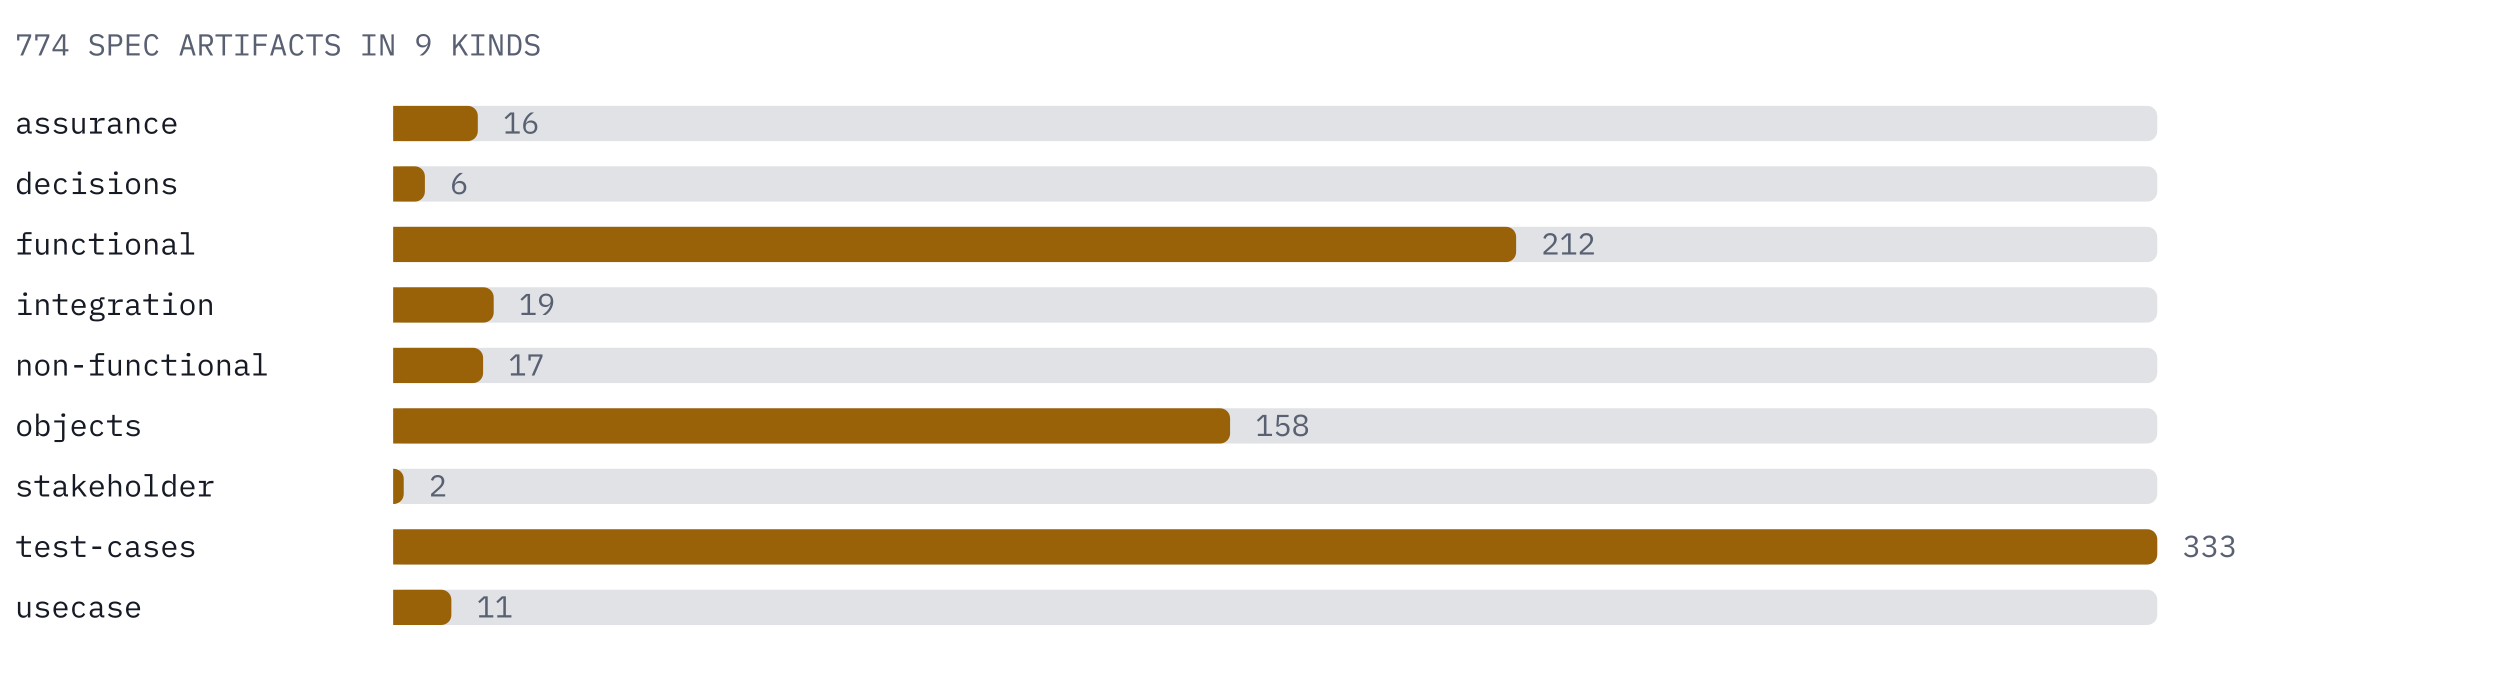
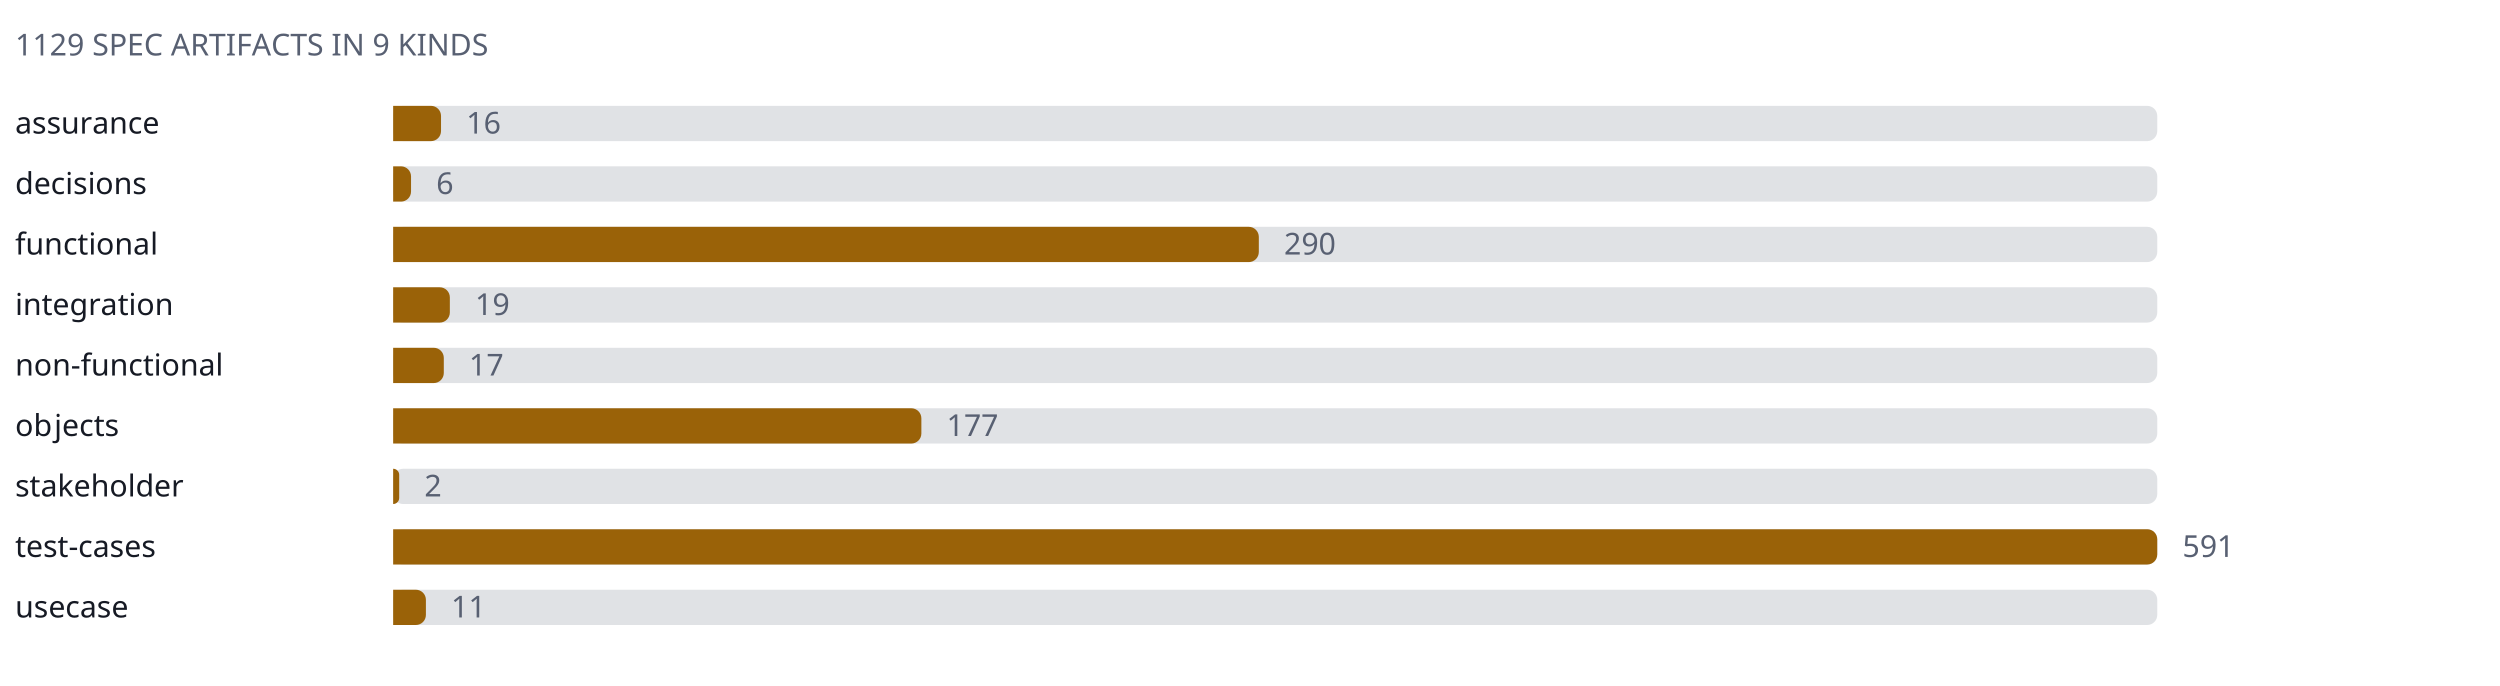
- <svg xmlns="http://www.w3.org/2000/svg" width="992" height="272" viewBox="-6 -6 992 272" role="img" aria-label="The spec/ tree holds 774 authored artifacts in 9 kinds: assurance 16, decisions 6, functional 212, integration 19, non-functional 17, objects 158, stakeholder 2, test-cases 333, usecase 11.">
+ <svg xmlns="http://www.w3.org/2000/svg" width="992" height="272" viewBox="-6 -6 992 272" role="img" aria-label="The spec/ tree holds 1129 authored artifacts in 9 kinds: assurance 16, decisions 6, functional 290, integration 19, non-functional 17, objects 177, stakeholder 2, test-cases 591, usecase 11.">
  <defs>
-     <path id="mono_A" d="M481 0 422 199H177L118 0H31L245 698H356L570 0ZM304 609H295L197 272H402Z" />
-     <path id="mono_C" d="M323 -12Q195 -12 132 81Q70 174 70 349Q70 524 132 617Q195 710 323 710Q371 710 406 697Q441 684 466 662Q491 640 508 612Q525 585 538 557L466 524Q457 547 445 568Q433 588 416 604Q400 619 378 628Q355 637 323 637Q240 637 200 574Q159 511 159 406V292Q159 187 200 124Q240 61 323 61Q355 61 378 70Q400 79 416 94Q433 110 445 130Q457 151 466 174L538 141Q525 112 508 85Q491 58 466 36Q441 14 406 1Q371 -12 323 -12Z" />
-     <path id="mono_D" d="M95 698H290Q418 698 481 610Q544 522 544 349Q544 176 481 88Q418 0 290 0H95ZM286 73Q370 73 412 131Q455 189 455 295V403Q455 509 412 567Q370 625 286 625H179V73Z" />
-     <path id="mono_E" d="M90 0V698H520V625H174V390H508V317H174V73H520V0Z" />
-     <path id="mono_F" d="M90 0V698H530V625H174V390H500V317H174V0Z" />
-     <path id="mono_I" d="M84 0V67H258V631H84V698H516V631H342V67H516V0Z" />
-     <path id="mono_K" d="M269 342 169 224V0H85V698H169V334H172L264 450L470 698H571L326 404L578 0H480Z" />
-     <path id="mono_N" d="M163 588H156V0H80V698H199L437 110H444V698H520V0H401Z" />
-     <path id="mono_P" d="M90 0V698H344Q441 698 492 645Q543 592 543 497Q543 402 492 349Q441 296 344 296H174V0ZM174 369H342Q395 369 424 396Q454 422 454 471V523Q454 572 424 598Q395 625 342 625H174Z" />
-     <path id="mono_R" d="M174 0H90V698H344Q441 698 492 645Q543 592 543 497Q543 412 499 361Q455 310 371 302L549 0H455L285 298H174ZM342 369Q395 369 424 396Q454 422 454 471V523Q454 572 424 598Q395 625 342 625H174V369Z" />
-     <path id="mono_S" d="M298 -12Q204 -12 144 22Q84 57 45 111L106 161Q147 110 192 85Q238 60 301 60Q377 60 417 95Q457 130 457 193Q457 244 428 272Q399 301 327 313L249 326Q198 335 164 353Q129 371 108 396Q87 422 78 452Q69 483 69 516Q69 612 132 661Q195 710 302 710Q386 710 444 682Q501 654 536 603L477 552Q448 590 407 614Q366 638 301 638Q230 638 192 608Q154 578 154 518Q154 471 182 442Q211 412 285 399L360 386Q411 377 446 359Q481 341 502 316Q524 291 533 260Q542 229 542 195Q542 98 478 43Q415 -12 298 -12Z" />
-     <path id="mono_T" d="M342 625V0H258V625H25V698H575V625Z" />
-     <path id="mono_a" d="M495 0Q448 0 428 24Q408 48 403 84H398Q381 39 344 14Q306 -12 243 -12Q162 -12 114 30Q66 72 66 145Q66 217 118 256Q171 295 288 295H398V346Q398 403 366 432Q334 460 275 460Q223 460 190 440Q157 419 137 384L83 424Q93 444 110 463Q127 482 152 496Q177 511 209 520Q241 528 280 528Q371 528 424 482Q478 436 478 354V70H550V0ZM257 55Q288 55 314 62Q339 70 358 82Q377 95 388 112Q398 130 398 150V235H288Q216 235 183 215Q150 195 150 157V136Q150 96 178 76Q207 55 257 55Z" />
-     <path id="mono_b" d="M95 740H175V432H179Q229 528 338 528Q433 528 486 457Q540 386 540 258Q540 130 486 59Q433 -12 338 -12Q229 -12 179 84H175V0H95ZM307 59Q377 59 416 102Q454 144 454 214V302Q454 372 416 414Q377 457 307 457Q280 457 256 450Q232 443 214 430Q196 416 186 396Q175 377 175 351V165Q175 139 186 120Q196 100 214 86Q232 73 256 66Q280 59 307 59Z" />
-     <path id="mono_c" d="M318 -12Q262 -12 218 8Q175 27 145 62Q115 97 100 147Q84 197 84 258Q84 319 100 369Q116 419 146 454Q176 490 219 509Q262 528 317 528Q392 528 439 495Q486 462 508 409L444 375Q430 415 398 437Q365 459 317 459Q282 459 254 448Q227 436 208 415Q189 394 180 365Q170 336 170 302V214Q170 180 180 151Q189 122 208 101Q227 80 255 68Q283 57 319 57Q371 57 405 81Q439 105 459 147L516 108Q493 56 444 22Q396 -12 318 -12Z" />
-     <path id="mono_d" d="M425 84H421Q371 -12 262 -12Q167 -12 114 59Q60 130 60 258Q60 386 114 457Q167 528 262 528Q371 528 421 432H425V740H505V0H425ZM293 59Q320 59 344 66Q368 73 386 86Q404 100 414 120Q425 139 425 165V351Q425 377 414 396Q404 416 386 430Q368 443 344 450Q320 457 293 457Q223 457 184 414Q146 372 146 302V214Q146 144 184 102Q223 59 293 59Z" />
-     <path id="mono_e" d="M309 -12Q253 -12 208 7Q164 26 132 62Q101 97 84 146Q67 196 67 257Q67 319 84 369Q102 419 133 454Q164 490 208 509Q251 528 304 528Q356 528 398 509Q441 490 471 456Q501 423 517 377Q533 331 533 276V238H151V214Q151 180 162 151Q173 122 194 101Q214 80 244 68Q273 57 309 57Q361 57 399 81Q437 105 457 147L516 107Q493 55 440 22Q386 -12 309 -12ZM304 462Q271 462 243 450Q215 438 194 417Q174 396 162 368Q151 339 151 305V298H447V309Q447 343 436 371Q426 399 408 420Q389 440 362 451Q336 462 304 462Z" />
-     <path id="mono_eight" d="M300 -12Q239 -12 193 4Q147 19 116 46Q86 73 70 110Q55 147 55 190Q55 262 94 304Q133 346 197 363V371Q141 390 108 432Q76 475 76 535Q76 615 135 662Q194 710 300 710Q406 710 465 662Q524 615 524 535Q524 475 492 432Q459 390 403 371V363Q467 346 506 304Q545 262 545 190Q545 147 530 110Q514 73 483 46Q452 19 406 4Q361 -12 300 -12ZM300 59Q374 59 416 92Q458 125 458 185V207Q458 267 416 300Q375 333 300 333Q225 333 184 300Q142 267 142 207V185Q142 125 184 92Q226 59 300 59ZM300 401Q368 401 404 430Q439 459 439 513V527Q439 581 402 610Q366 639 300 639Q234 639 198 610Q161 581 161 527V513Q161 459 196 430Q232 401 300 401Z" />
-     <path id="mono_f" d="M83 68H257V448H73V516H257V622Q257 674 284 707Q312 740 371 740H544V672H337V516H544V448H337V68H521V0H83Z" />
-     <path id="mono_five" d="M501 625H189L169 358H176Q202 393 234 414Q266 434 322 434Q368 434 406 420Q445 405 473 377Q501 349 517 310Q533 270 533 219Q533 168 517 126Q501 83 470 52Q439 22 395 5Q351 -12 295 -12Q251 -12 216 -2Q182 8 156 25Q129 42 109 63Q89 84 73 107L136 155Q150 134 164 117Q179 100 198 88Q217 75 241 68Q265 61 297 61Q369 61 408 100Q446 139 446 208V216Q446 285 407 324Q368 363 295 363Q245 363 218 346Q190 329 167 304L96 314L121 698H501Z" />
-     <path id="mono_four" d="M378 0V137H34V211L336 698H458V206H562V137H458V0ZM109 206H378V633H374Z" />
-     <path id="mono_g" d="M561 -59Q561 -137 496 -174Q431 -212 301 -212Q176 -212 122 -179Q67 -146 67 -84Q67 -42 89 -19Q111 4 151 15V27Q129 38 117 55Q105 72 105 98Q105 138 132 158Q158 178 198 188V192Q150 213 124 254Q97 295 97 350Q97 389 111 422Q125 455 152 478Q178 502 215 515Q252 528 297 528Q355 528 399 507V516Q399 546 413 566Q427 586 461 586H556V516H440V481Q468 457 483 424Q498 391 498 350Q498 311 484 278Q469 245 443 222Q417 198 380 185Q342 172 297 172Q284 172 272 173Q260 174 248 176Q236 174 223 170Q210 165 199 158Q188 150 181 140Q174 130 174 117Q174 94 197 86Q220 79 257 79H371Q471 79 516 42Q561 4 561 -59ZM486 -63Q486 -32 461 -14Q436 5 374 5H195Q143 -16 143 -65Q143 -99 170 -124Q197 -148 260 -148H338Q408 -148 447 -126Q486 -105 486 -63ZM297 234Q357 234 386 262Q414 290 414 336V365Q414 411 386 438Q357 466 297 466Q237 466 209 438Q181 411 181 365V336Q181 290 209 262Q237 234 297 234Z" />
-     <path id="mono_h" d="M98 740H178V432H182Q190 451 202 468Q214 486 232 499Q249 512 273 520Q297 528 329 528Q410 528 459 476Q508 425 508 331V0H428V317Q428 388 397 422Q366 457 306 457Q282 457 259 451Q236 445 218 433Q200 421 189 402Q178 383 178 358V0H98Z" />
-     <path id="mono_hyphen" d="M155 262V346H445V262Z" />
-     <path id="mono_i" d="M332 630Q297 630 283 644Q269 659 269 681V697Q269 719 283 734Q297 748 332 748Q367 748 381 734Q395 719 395 697V681Q395 659 381 644Q367 630 332 630ZM106 68H292V448H106V516H372V68H546V0H106Z" />
-     <path id="mono_j" d="M102 -132H352V448H93V516H432V-82Q432 -134 404 -167Q377 -200 318 -200H102ZM392 630Q357 630 343 644Q329 659 329 681V697Q329 719 343 734Q357 748 392 748Q427 748 441 734Q455 719 455 697V681Q455 659 441 644Q427 630 392 630Z" />
-     <path id="mono_k" d="M105 740H185V273H189L279 358L451 516H549L335 314L574 0H475L274 268L185 187V0H105Z" />
-     <path id="mono_l" d="M80 68H260V672H80V740H340V68H520V0H80Z" />
-     <path id="mono_n" d="M98 0V516H178V432H182Q190 451 202 468Q214 486 232 499Q249 512 273 520Q297 528 329 528Q410 528 459 476Q508 425 508 331V0H428V317Q428 388 397 422Q366 457 306 457Q282 457 259 451Q236 445 218 433Q200 421 189 402Q178 383 178 358V0Z" />
-     <path id="mono_nine" d="M536 442Q536 364 512 296Q489 227 452 170Q415 114 370 70Q326 27 283 0H175Q232 41 276 80Q321 119 355 162Q389 204 412 252Q435 301 450 362L445 364Q419 321 378 292Q338 264 273 264Q227 264 188 279Q150 294 122 322Q95 350 80 390Q64 429 64 479Q64 530 80 572Q97 615 128 646Q159 676 202 693Q246 710 299 710Q354 710 398 692Q442 673 472 638Q503 604 520 554Q536 504 536 442ZM300 333Q372 333 412 372Q451 411 451 482V490Q451 561 412 600Q372 639 300 639Q228 639 188 600Q149 561 149 490V482Q149 411 188 372Q228 333 300 333Z" />
-     <path id="mono_o" d="M300 -12Q246 -12 202 7Q159 26 128 62Q98 97 82 146Q66 196 66 258Q66 319 82 369Q98 419 128 454Q159 490 202 509Q246 528 300 528Q354 528 398 509Q441 490 472 454Q502 419 518 369Q534 319 534 258Q534 196 518 146Q502 97 472 62Q441 26 398 7Q354 -12 300 -12ZM300 57Q367 57 408 97Q449 137 449 221V295Q449 379 408 419Q367 459 300 459Q233 459 192 419Q151 379 151 295V221Q151 137 192 97Q233 57 300 57Z" />
-     <path id="mono_one" d="M85 0V73H285V636H278L102 472L53 525L238 698H369V73H553V0Z" />
-     <path id="mono_r" d="M77 68H228V448H77V516H308V386H313Q329 447 374 482Q418 516 487 516H559V436H462Q393 436 350 396Q308 356 308 291V68H469V0H77Z" />
-     <path id="mono_s" d="M306 -12Q225 -12 166 16Q108 43 67 89L121 136Q158 97 202 76Q246 55 308 55Q368 55 406 76Q445 98 445 144Q445 164 438 178Q430 191 417 199Q404 207 388 212Q372 216 354 219L273 231Q246 235 214 242Q183 249 157 264Q131 280 114 306Q96 332 96 374Q96 413 112 442Q127 470 155 490Q183 509 221 518Q259 528 304 528Q374 528 426 506Q477 484 514 445L462 396Q453 407 440 418Q426 430 406 440Q387 449 361 455Q335 461 301 461Q240 461 208 440Q175 419 175 379Q175 359 182 346Q190 332 203 324Q216 316 232 312Q249 307 266 304L347 292Q375 288 406 281Q437 274 463 258Q489 243 506 217Q524 191 524 149Q524 72 464 30Q405 -12 306 -12Z" />
-     <path id="mono_seven" d="M173 0 446 626H140V496H65V698H531V624L263 0Z" />
-     <path id="mono_six" d="M301 -12Q246 -12 202 6Q158 25 128 60Q97 94 80 144Q64 194 64 256Q64 334 88 402Q111 471 148 528Q184 584 229 628Q274 671 317 698H425Q368 657 324 618Q279 579 245 536Q211 494 188 446Q165 397 150 336L155 334Q180 377 221 406Q262 434 327 434Q373 434 411 419Q449 404 477 376Q505 348 520 308Q536 268 536 219Q536 168 519 126Q502 83 472 52Q441 22 398 5Q354 -12 301 -12ZM300 59Q372 59 412 98Q451 137 451 208V216Q451 287 412 326Q372 365 300 365Q228 365 188 326Q149 287 149 216V208Q149 137 188 98Q228 59 300 59Z" />
-     <path id="mono_t" d="M325 0Q266 0 238 33Q211 66 211 118V448H39V516H167Q193 516 204 526Q214 537 214 563V698H291V516H526V448H291V68H526V0Z" />
-     <path id="mono_three" d="M270 402Q343 402 380 434Q416 467 416 518V525Q416 581 380 609Q345 637 288 637Q232 637 198 612Q163 588 141 548L78 596Q91 617 110 638Q129 658 154 674Q180 690 214 700Q247 710 290 710Q335 710 374 698Q413 687 442 664Q471 642 488 609Q504 576 504 534Q504 500 494 473Q483 446 464 426Q446 406 421 392Q396 378 368 371V367Q397 361 424 348Q451 334 472 312Q493 291 506 260Q518 230 518 191Q518 146 500 108Q483 71 452 44Q420 18 376 3Q331 -12 277 -12Q231 -12 196 -2Q160 8 132 25Q105 42 84 63Q64 84 48 107L111 155Q125 134 140 117Q155 100 174 88Q194 75 219 68Q244 61 277 61Q351 61 390 95Q430 129 430 192V200Q430 262 392 296Q353 330 276 330H193V402Z" />
-     <path id="mono_two" d="M537 0H71V86L304 296Q355 342 388 390Q421 439 421 493V505Q421 568 388 602Q355 637 290 637Q226 637 192 604Q157 572 140 518L65 546Q75 577 92 606Q110 636 137 659Q164 682 202 696Q241 710 292 710Q344 710 384 695Q425 680 452 653Q480 626 494 589Q509 552 509 508Q509 468 498 433Q486 398 466 366Q445 334 416 304Q388 273 353 243L158 73H537Z" />
-     <path id="mono_u" d="M422 84H418Q410 65 398 48Q386 30 368 17Q351 4 327 -4Q303 -12 271 -12Q190 -12 141 40Q92 91 92 185V516H172V199Q172 128 203 94Q234 59 294 59Q318 59 341 65Q364 71 382 83Q400 95 411 114Q422 132 422 158V516H502V0H422Z" />
+     <path id="g12-2d" d="M0.48 -2.748L0.48 -3.684L3.384 -3.684L3.384 -2.748L0.48 -2.748Z" />
+     <path id="g12-30" d="M3.42 0.12Q1.968 0.12 1.278 -1.05Q0.588 -2.22 0.588 -4.296Q0.588 -5.688 0.87 -6.672Q1.152 -7.656 1.776 -8.178Q2.4 -8.7 3.42 -8.7Q4.86 -8.7 5.568 -7.542Q6.276 -6.384 6.276 -4.296Q6.276 -2.916 5.988 -1.926Q5.7 -0.936 5.076 -0.408Q4.452 0.12 3.42 0.12ZM3.42 -0.78Q4.38 -0.78 4.794 -1.65Q5.208 -2.52 5.208 -4.296Q5.208 -6.048 4.794 -6.924Q4.38 -7.8 3.42 -7.8Q2.448 -7.8 2.046 -6.924Q1.644 -6.048 1.644 -4.296Q1.644 -2.532 2.046 -1.656Q2.448 -0.78 3.42 -0.78Z" />
+     <path id="g12-31" d="M3.228 0L3.228 -5.988Q3.228 -6.504 3.24 -6.816Q3.252 -7.128 3.276 -7.464Q3.084 -7.284 2.928 -7.146Q2.772 -7.008 2.532 -6.804L1.62 -6.06L1.068 -6.768L3.384 -8.568L4.26 -8.568L4.26 0L3.228 0Z" />
+     <path id="g12-32" d="M0.576 0L0.576 -0.876L2.82 -3.144Q3.468 -3.792 3.912 -4.296Q4.356 -4.8 4.584 -5.286Q4.812 -5.772 4.812 -6.348Q4.812 -7.056 4.392 -7.422Q3.972 -7.788 3.3 -7.788Q2.676 -7.788 2.202 -7.572Q1.728 -7.356 1.236 -6.972L0.672 -7.68Q1.176 -8.1 1.83 -8.394Q2.484 -8.688 3.3 -8.688Q4.5 -8.688 5.196 -8.082Q5.892 -7.476 5.892 -6.408Q5.892 -5.736 5.616 -5.154Q5.34 -4.572 4.848 -3.996Q4.356 -3.42 3.696 -2.772L1.908 -1.008L1.908 -0.96L6.24 -0.96L6.24 0L0.576 0Z" />
+     <path id="g12-35" d="M2.976 0.12Q2.316 0.12 1.734 0Q1.152 -0.12 0.756 -0.348L0.756 -1.344Q1.188 -1.08 1.806 -0.93Q2.424 -0.78 2.988 -0.78Q3.936 -0.78 4.518 -1.23Q5.1 -1.68 5.1 -2.628Q5.1 -3.468 4.584 -3.918Q4.068 -4.368 2.952 -4.368Q2.616 -4.368 2.184 -4.308Q1.752 -4.248 1.488 -4.188L0.96 -4.524L1.284 -8.568L5.58 -8.568L5.58 -7.608L2.184 -7.608L1.98 -5.124Q2.184 -5.16 2.532 -5.208Q2.88 -5.256 3.3 -5.256Q4.62 -5.256 5.4 -4.596Q6.18 -3.936 6.18 -2.736Q6.18 -1.404 5.334 -0.642Q4.488 0.12 2.976 0.12Z" />
+     <path id="g12-36" d="M3.576 0.12Q2.76 0.12 2.1 -0.288Q1.44 -0.696 1.05 -1.536Q0.66 -2.376 0.66 -3.66Q0.66 -4.584 0.822 -5.478Q0.984 -6.372 1.41 -7.098Q1.836 -7.824 2.604 -8.256Q3.372 -8.688 4.584 -8.688Q4.836 -8.688 5.142 -8.664Q5.448 -8.64 5.64 -8.58L5.64 -7.68Q5.424 -7.752 5.154 -7.788Q4.884 -7.824 4.608 -7.824Q3.78 -7.824 3.228 -7.548Q2.676 -7.272 2.358 -6.792Q2.04 -6.312 1.896 -5.688Q1.752 -5.064 1.716 -4.356L1.788 -4.356Q2.064 -4.776 2.556 -5.07Q3.048 -5.364 3.816 -5.364Q4.932 -5.364 5.616 -4.686Q6.3 -4.008 6.3 -2.76Q6.3 -1.416 5.562 -0.648Q4.824 0.12 3.576 0.12ZM3.564 -0.768Q4.32 -0.768 4.788 -1.254Q5.256 -1.74 5.256 -2.76Q5.256 -3.576 4.842 -4.056Q4.428 -4.536 3.6 -4.536Q3.036 -4.536 2.616 -4.302Q2.196 -4.068 1.962 -3.708Q1.728 -3.348 1.728 -2.964Q1.728 -2.448 1.932 -1.938Q2.136 -1.428 2.544 -1.098Q2.952 -0.768 3.564 -0.768Z" />
+     <path id="g12-37" d="M1.632 0L5.148 -7.608L0.528 -7.608L0.528 -8.568L6.276 -8.568L6.276 -7.752L2.796 0L1.632 0Z" />
+     <path id="g12-39" d="M2.304 0.12Q2.064 0.12 1.746 0.09Q1.428 0.06 1.224 0L1.224 -0.9Q1.692 -0.744 2.28 -0.744Q3.12 -0.744 3.666 -1.02Q4.212 -1.296 4.536 -1.77Q4.86 -2.244 5.004 -2.874Q5.148 -3.504 5.172 -4.2L5.1 -4.2Q4.836 -3.792 4.338 -3.498Q3.84 -3.204 3.06 -3.204Q1.956 -3.204 1.278 -3.882Q0.6 -4.56 0.6 -5.796Q0.6 -6.696 0.942 -7.344Q1.284 -7.992 1.896 -8.34Q2.508 -8.688 3.336 -8.688Q4.152 -8.688 4.812 -8.274Q5.472 -7.86 5.856 -7.026Q6.24 -6.192 6.24 -4.908Q6.24 -3.984 6.078 -3.09Q5.916 -2.196 5.49 -1.47Q5.064 -0.744 4.29 -0.312Q3.516 0.12 2.304 0.12ZM3.288 -4.032Q3.864 -4.032 4.284 -4.266Q4.704 -4.5 4.938 -4.86Q5.172 -5.22 5.172 -5.604Q5.172 -6.12 4.968 -6.624Q4.764 -7.128 4.356 -7.464Q3.948 -7.8 3.336 -7.8Q2.592 -7.8 2.118 -7.308Q1.644 -6.816 1.644 -5.808Q1.644 -4.98 2.046 -4.506Q2.448 -4.032 3.288 -4.032Z" />
+     <path id="g12-41" d="M0 0L3.348 -8.604L4.32 -8.604L7.656 0L6.54 0L5.508 -2.652L2.112 -2.652L1.092 0L0 0ZM2.472 -3.612L5.184 -3.612L4.224 -6.204Q4.188 -6.3 4.104 -6.552Q4.02 -6.804 3.942 -7.074Q3.864 -7.344 3.816 -7.488Q3.732 -7.116 3.624 -6.762Q3.516 -6.408 3.444 -6.204L2.472 -3.612Z" />
+     <path id="g12-43" d="M4.668 0.12Q3.36 0.12 2.484 -0.42Q1.608 -0.96 1.17 -1.956Q0.732 -2.952 0.732 -4.296Q0.732 -5.592 1.206 -6.582Q1.68 -7.572 2.604 -8.13Q3.528 -8.688 4.848 -8.688Q6.204 -8.688 7.212 -8.184L6.78 -7.272Q6.384 -7.452 5.898 -7.596Q5.412 -7.74 4.836 -7.74Q3.456 -7.74 2.664 -6.816Q1.872 -5.892 1.872 -4.284Q1.872 -2.688 2.61 -1.758Q3.348 -0.828 4.824 -0.828Q5.388 -0.828 5.892 -0.924Q6.396 -1.02 6.876 -1.164L6.876 -0.228Q6.396 -0.048 5.886 0.036Q5.376 0.12 4.668 0.12Z" />
+     <path id="g12-44" d="M1.164 0L1.164 -8.568L3.804 -8.568Q5.1 -8.568 6.048 -8.088Q6.996 -7.608 7.512 -6.678Q8.028 -5.748 8.028 -4.368Q8.028 -2.196 6.846 -1.098Q5.664 0 3.552 0L1.164 0ZM2.244 -0.924L3.408 -0.924Q6.888 -0.924 6.888 -4.332Q6.888 -6.048 6.042 -6.846Q5.196 -7.644 3.648 -7.644L2.244 -7.644L2.244 -0.924Z" />
+     <path id="g12-45" d="M1.164 0L1.164 -8.568L5.952 -8.568L5.952 -7.62L2.244 -7.62L2.244 -4.944L5.736 -4.944L5.736 -4.008L2.244 -4.008L2.244 -0.948L5.952 -0.948L5.952 0L1.164 0Z" />
+     <path id="g12-46" d="M1.164 0L1.164 -8.568L5.952 -8.568L5.952 -7.62L2.244 -7.62L2.244 -4.584L5.724 -4.584L5.724 -3.636L2.244 -3.636L2.244 0L1.164 0Z" />
+     <path id="g12-49" d="M0.48 0L0.48 -0.624L1.488 -0.852L1.488 -7.704L0.48 -7.944L0.48 -8.568L3.576 -8.568L3.576 -7.944L2.568 -7.704L2.568 -0.852L3.576 -0.624L3.576 0L0.48 0Z" />
+     <path id="g12-4b" d="M1.164 0L1.164 -8.568L2.244 -8.568L2.244 -4.344Q2.616 -4.752 2.982 -5.16Q3.348 -5.568 3.72 -5.976L6.036 -8.568L7.296 -8.568L3.9 -4.836L7.428 0L6.156 0L3.12 -4.092L2.244 -3.324L2.244 0L1.164 0Z" />
+     <path id="g12-4e" d="M1.164 0L1.164 -8.568L2.412 -8.568L6.984 -1.476L7.032 -1.476Q7.02 -1.668 7.002 -2.052Q6.984 -2.436 6.966 -2.892Q6.948 -3.348 6.948 -3.732L6.948 -8.568L7.956 -8.568L7.956 0L6.696 0L2.112 -7.116L2.064 -7.116Q2.1 -6.696 2.13 -6.072Q2.16 -5.448 2.16 -4.788L2.16 0L1.164 0Z" />
+     <path id="g12-50" d="M1.164 0L1.164 -8.568L3.432 -8.568Q5.112 -8.568 5.88 -7.908Q6.648 -7.248 6.648 -6.048Q6.648 -5.34 6.33 -4.722Q6.012 -4.104 5.262 -3.72Q4.512 -3.336 3.228 -3.336L2.244 -3.336L2.244 0L1.164 0ZM2.244 -4.26L3.108 -4.26Q4.332 -4.26 4.932 -4.656Q5.532 -5.052 5.532 -6Q5.532 -6.828 5.004 -7.236Q4.476 -7.644 3.336 -7.644L2.244 -7.644L2.244 -4.26Z" />
+     <path id="g12-52" d="M1.164 0L1.164 -8.568L3.528 -8.568Q5.124 -8.568 5.886 -7.962Q6.648 -7.356 6.648 -6.132Q6.648 -5.448 6.396 -4.992Q6.144 -4.536 5.754 -4.266Q5.364 -3.996 4.932 -3.84L7.284 0L6.024 0L3.948 -3.54L2.244 -3.54L2.244 0L1.164 0ZM2.244 -4.452L3.528 -4.452Q4.572 -4.452 5.052 -4.866Q5.532 -5.28 5.532 -6.084Q5.532 -6.924 5.028 -7.278Q4.524 -7.632 3.468 -7.632L2.244 -7.632L2.244 -4.452Z" />
+     <path id="g12-53" d="M2.964 0.12Q2.244 0.12 1.632 0.012Q1.02 -0.096 0.612 -0.288L0.612 -1.32Q1.044 -1.128 1.686 -0.972Q2.328 -0.816 3.012 -0.816Q3.972 -0.816 4.458 -1.188Q4.944 -1.56 4.944 -2.196Q4.944 -2.616 4.764 -2.904Q4.584 -3.192 4.146 -3.438Q3.708 -3.684 2.928 -3.96Q1.836 -4.356 1.278 -4.932Q0.72 -5.508 0.72 -6.504Q0.72 -7.188 1.068 -7.674Q1.416 -8.16 2.034 -8.424Q2.652 -8.688 3.456 -8.688Q4.164 -8.688 4.752 -8.556Q5.34 -8.424 5.82 -8.208L5.484 -7.284Q5.04 -7.476 4.518 -7.608Q3.996 -7.74 3.432 -7.74Q2.628 -7.74 2.22 -7.398Q1.812 -7.056 1.812 -6.492Q1.812 -6.06 1.992 -5.772Q2.172 -5.484 2.58 -5.256Q2.988 -5.028 3.684 -4.764Q4.44 -4.488 4.962 -4.17Q5.484 -3.852 5.754 -3.408Q6.024 -2.964 6.024 -2.292Q6.024 -1.152 5.196 -0.516Q4.368 0.12 2.964 0.12Z" />
+     <path id="g12-54" d="M2.796 0L2.796 -7.62L0.12 -7.62L0.12 -8.568L6.54 -8.568L6.54 -7.62L3.876 -7.62L3.876 0L2.796 0Z" />
+     <path id="g12-61" d="M2.58 0.12Q1.704 0.12 1.128 -0.342Q0.552 -0.804 0.552 -1.788Q0.552 -2.748 1.308 -3.27Q2.064 -3.792 3.636 -3.84L4.728 -3.876L4.728 -4.26Q4.728 -5.064 4.38 -5.376Q4.032 -5.688 3.396 -5.688Q2.892 -5.688 2.436 -5.538Q1.98 -5.388 1.584 -5.196L1.26 -5.988Q1.68 -6.216 2.256 -6.378Q2.832 -6.54 3.456 -6.54Q4.632 -6.54 5.196 -6.024Q5.76 -5.508 5.76 -4.38L5.76 0L4.992 0L4.788 -0.912L4.74 -0.912Q4.32 -0.384 3.858 -0.132Q3.396 0.12 2.58 0.12ZM2.82 -0.732Q3.636 -0.732 4.176 -1.182Q4.716 -1.632 4.716 -2.568L4.716 -3.144L3.768 -3.108Q2.568 -3.06 2.106 -2.724Q1.644 -2.388 1.644 -1.776Q1.644 -1.236 1.974 -0.984Q2.304 -0.732 2.82 -0.732Z" />
+     <path id="g12-62" d="M4.068 0.12Q3.312 0.12 2.832 -0.156Q2.352 -0.432 2.076 -0.816L1.992 -0.816L1.776 0L1.02 0L1.02 -9.12L2.076 -9.12L2.076 -6.9Q2.076 -6.492 2.058 -6.138Q2.04 -5.784 2.016 -5.58L2.076 -5.58Q2.352 -5.988 2.832 -6.264Q3.312 -6.54 4.068 -6.54Q5.268 -6.54 5.994 -5.706Q6.72 -4.872 6.72 -3.216Q6.72 -1.56 5.988 -0.72Q5.256 0.12 4.068 0.12ZM3.912 -0.756Q4.776 -0.756 5.202 -1.392Q5.628 -2.028 5.628 -3.228Q5.628 -5.664 3.888 -5.664Q2.868 -5.664 2.472 -5.076Q2.076 -4.488 2.076 -3.252L2.076 -3.204Q2.076 -2.016 2.466 -1.386Q2.856 -0.756 3.912 -0.756Z" />
+     <path id="g12-63" d="M3.6 0.12Q2.748 0.12 2.082 -0.228Q1.416 -0.576 1.038 -1.308Q0.66 -2.04 0.66 -3.18Q0.66 -4.368 1.056 -5.112Q1.452 -5.856 2.13 -6.204Q2.808 -6.552 3.672 -6.552Q4.164 -6.552 4.62 -6.45Q5.076 -6.348 5.364 -6.204L5.04 -5.328Q4.752 -5.436 4.368 -5.532Q3.984 -5.628 3.648 -5.628Q1.752 -5.628 1.752 -3.192Q1.752 -2.028 2.214 -1.41Q2.676 -0.792 3.588 -0.792Q4.116 -0.792 4.518 -0.9Q4.92 -1.008 5.256 -1.164L5.256 -0.228Q4.932 -0.06 4.542 0.03Q4.152 0.12 3.6 0.12Z" />
+     <path id="g12-64" d="M3.3 0.12Q2.1 0.12 1.38 -0.714Q0.66 -1.548 0.66 -3.204Q0.66 -4.86 1.386 -5.706Q2.112 -6.552 3.312 -6.552Q4.056 -6.552 4.53 -6.276Q5.004 -6 5.304 -5.604L5.376 -5.604Q5.364 -5.76 5.334 -6.066Q5.304 -6.372 5.304 -6.552L5.304 -9.12L6.36 -9.12L6.36 0L5.508 0L5.352 -0.864L5.304 -0.864Q5.016 -0.456 4.536 -0.168Q4.056 0.12 3.3 0.12ZM3.468 -0.756Q4.488 -0.756 4.902 -1.314Q5.316 -1.872 5.316 -3L5.316 -3.192Q5.316 -4.392 4.92 -5.034Q4.524 -5.676 3.456 -5.676Q2.604 -5.676 2.178 -4.998Q1.752 -4.32 1.752 -3.18Q1.752 -2.028 2.178 -1.392Q2.604 -0.756 3.468 -0.756Z" />
+     <path id="g12-65" d="M3.756 0.12Q2.844 0.12 2.142 -0.252Q1.44 -0.624 1.05 -1.362Q0.66 -2.1 0.66 -3.168Q0.66 -4.224 1.014 -4.98Q1.368 -5.736 2.01 -6.144Q2.652 -6.552 3.504 -6.552Q4.332 -6.552 4.926 -6.192Q5.52 -5.832 5.838 -5.178Q6.156 -4.524 6.156 -3.648L6.156 -3.012L1.752 -3.012Q1.776 -1.92 2.31 -1.35Q2.844 -0.78 3.804 -0.78Q4.416 -0.78 4.89 -0.894Q5.364 -1.008 5.868 -1.224L5.868 -0.3Q5.376 -0.084 4.896 0.018Q4.416 0.12 3.756 0.12ZM1.776 -3.852L5.052 -3.852Q5.052 -4.668 4.674 -5.178Q4.296 -5.688 3.492 -5.688Q2.736 -5.688 2.298 -5.202Q1.86 -4.716 1.776 -3.852Z" />
+     <path id="g12-66" d="M1.308 0L1.308 -5.616L0.18 -5.616L0.18 -6.108L1.308 -6.468L1.308 -6.84Q1.308 -8.088 1.86 -8.634Q2.412 -9.18 3.396 -9.18Q3.78 -9.18 4.098 -9.114Q4.416 -9.048 4.644 -8.964L4.368 -8.136Q4.176 -8.196 3.924 -8.256Q3.672 -8.316 3.408 -8.316Q2.88 -8.316 2.622 -7.962Q2.364 -7.608 2.364 -6.852L2.364 -6.432L3.984 -6.432L3.984 -5.616L2.364 -5.616L2.364 0L1.308 0Z" />
+     <path id="g12-67" d="M3.48 2.88Q2.064 2.88 1.164 2.472L1.164 1.5Q2.112 2.004 3.54 2.004Q4.368 2.004 4.842 1.518Q5.316 1.032 5.316 0.192L5.316 -0.06Q5.316 -0.204 5.328 -0.474Q5.34 -0.744 5.352 -0.852L5.304 -0.852Q4.656 0.12 3.312 0.12Q2.064 0.12 1.362 -0.756Q0.66 -1.632 0.66 -3.204Q0.66 -4.74 1.362 -5.646Q2.064 -6.552 3.3 -6.552Q3.936 -6.552 4.446 -6.312Q4.956 -6.072 5.316 -5.58L5.376 -5.58L5.52 -6.432L6.36 -6.432L6.36 0.108Q6.36 1.488 5.658 2.184Q4.956 2.88 3.48 2.88ZM3.468 -0.744Q4.44 -0.744 4.884 -1.266Q5.328 -1.788 5.328 -2.952L5.328 -3.204Q5.328 -4.524 4.872 -5.094Q4.416 -5.664 3.444 -5.664Q2.64 -5.664 2.196 -5.022Q1.752 -4.38 1.752 -3.192Q1.752 -2.004 2.19 -1.374Q2.628 -0.744 3.468 -0.744Z" />
+     <path id="g12-68" d="M1.02 0L1.02 -9.12L2.076 -9.12L2.076 -6.444Q2.076 -5.964 2.016 -5.544L2.088 -5.544Q2.4 -6.036 2.934 -6.288Q3.468 -6.54 4.092 -6.54Q5.268 -6.54 5.856 -5.982Q6.444 -5.424 6.444 -4.188L6.444 0L5.4 0L5.4 -4.116Q5.4 -5.664 3.96 -5.664Q2.88 -5.664 2.478 -5.058Q2.076 -4.452 2.076 -3.324L2.076 0L1.02 0Z" />
+     <path id="g12-69" d="M1.02 0L1.02 -6.432L2.076 -6.432L2.076 0L1.02 0ZM1.56 -7.5Q1.296 -7.5 1.116 -7.668Q0.936 -7.836 0.936 -8.172Q0.936 -8.52 1.116 -8.682Q1.296 -8.844 1.56 -8.844Q1.8 -8.844 1.986 -8.682Q2.172 -8.52 2.172 -8.172Q2.172 -7.836 1.986 -7.668Q1.8 -7.5 1.56 -7.5Z" />
+     <path id="g12-6a" d="M1.164 2.88Q0.864 2.88 0.636 2.838Q0.408 2.796 0.24 2.736L0.24 1.884Q0.42 1.932 0.612 1.968Q0.804 2.004 1.032 2.004Q1.416 2.004 1.668 1.794Q1.92 1.584 1.92 0.996L1.92 -6.432L2.976 -6.432L2.976 0.96Q2.976 1.86 2.544 2.37Q2.112 2.88 1.164 2.88ZM2.46 -7.5Q2.196 -7.5 2.016 -7.668Q1.836 -7.836 1.836 -8.172Q1.836 -8.52 2.016 -8.682Q2.196 -8.844 2.46 -8.844Q2.7 -8.844 2.886 -8.682Q3.072 -8.52 3.072 -8.172Q3.072 -7.836 2.886 -7.668Q2.7 -7.5 2.46 -7.5Z" />
+     <path id="g12-6b" d="M1.02 0L1.02 -9.12L2.064 -9.12L2.064 -4.356Q2.064 -4.164 2.052 -3.852Q2.04 -3.54 2.016 -3.312L2.064 -3.312Q2.136 -3.408 2.28 -3.588Q2.424 -3.768 2.574 -3.954Q2.724 -4.14 2.832 -4.26L4.884 -6.432L6.12 -6.432L3.516 -3.684L6.3 0L5.028 0L2.796 -3L2.064 -2.364L2.064 0L1.02 0Z" />
+     <path id="g12-6c" d="M1.02 0L1.02 -9.12L2.076 -9.12L2.076 0L1.02 0Z" />
+     <path id="g12-6e" d="M1.02 0L1.02 -6.432L1.872 -6.432L2.028 -5.556L2.088 -5.556Q2.4 -6.06 2.952 -6.306Q3.504 -6.552 4.116 -6.552Q5.268 -6.552 5.856 -5.994Q6.444 -5.436 6.444 -4.188L6.444 0L5.4 0L5.4 -4.116Q5.4 -5.664 3.96 -5.664Q2.892 -5.664 2.484 -5.064Q2.076 -4.464 2.076 -3.336L2.076 0L1.02 0Z" />
+     <path id="g12-6f" d="M3.612 0.12Q2.76 0.12 2.094 -0.27Q1.428 -0.66 1.044 -1.41Q0.66 -2.16 0.66 -3.228Q0.66 -4.824 1.464 -5.688Q2.268 -6.552 3.648 -6.552Q4.524 -6.552 5.19 -6.162Q5.856 -5.772 6.234 -5.034Q6.612 -4.296 6.612 -3.228Q6.612 -1.632 5.802 -0.756Q4.992 0.12 3.612 0.12ZM3.636 -0.756Q4.608 -0.756 5.064 -1.422Q5.52 -2.088 5.52 -3.228Q5.52 -4.368 5.064 -5.016Q4.608 -5.664 3.624 -5.664Q2.64 -5.664 2.196 -5.016Q1.752 -4.368 1.752 -3.228Q1.752 -2.088 2.202 -1.422Q2.652 -0.756 3.636 -0.756Z" />
+     <path id="g12-72" d="M1.02 0L1.02 -6.432L1.884 -6.432L2.004 -5.256L2.052 -5.256Q2.364 -5.784 2.856 -6.168Q3.348 -6.552 4.02 -6.552Q4.2 -6.552 4.41 -6.534Q4.62 -6.516 4.776 -6.48L4.644 -5.508Q4.488 -5.544 4.302 -5.568Q4.116 -5.592 3.948 -5.592Q3.456 -5.592 3.024 -5.322Q2.592 -5.052 2.334 -4.566Q2.076 -4.08 2.076 -3.432L2.076 0L1.02 0Z" />
+     <path id="g12-73" d="M2.64 0.12Q1.968 0.12 1.482 0.012Q0.996 -0.096 0.624 -0.288L0.624 -1.248Q1.008 -1.056 1.554 -0.894Q2.1 -0.732 2.664 -0.732Q3.468 -0.732 3.828 -0.99Q4.188 -1.248 4.188 -1.68Q4.188 -1.92 4.056 -2.112Q3.924 -2.304 3.582 -2.496Q3.24 -2.688 2.604 -2.928Q1.98 -3.168 1.536 -3.408Q1.092 -3.648 0.852 -3.984Q0.612 -4.32 0.612 -4.848Q0.612 -5.664 1.278 -6.108Q1.944 -6.552 3.024 -6.552Q3.612 -6.552 4.122 -6.438Q4.632 -6.324 5.076 -6.12L4.716 -5.28Q4.308 -5.448 3.864 -5.568Q3.42 -5.688 2.952 -5.688Q2.304 -5.688 1.962 -5.478Q1.62 -5.268 1.62 -4.908Q1.62 -4.644 1.776 -4.458Q1.932 -4.272 2.298 -4.098Q2.664 -3.924 3.276 -3.684Q3.888 -3.456 4.32 -3.21Q4.752 -2.964 4.98 -2.628Q5.208 -2.292 5.208 -1.776Q5.208 -0.84 4.512 -0.36Q3.816 0.12 2.64 0.12Z" />
+     <path id="g12-74" d="M2.988 0.12Q2.484 0.12 2.058 -0.054Q1.632 -0.228 1.368 -0.66Q1.104 -1.092 1.104 -1.872L1.104 -5.616L0.192 -5.616L0.192 -6.12L1.116 -6.54L1.536 -7.908L2.16 -7.908L2.16 -6.432L4.02 -6.432L4.02 -5.616L2.16 -5.616L2.16 -1.896Q2.16 -1.308 2.442 -1.026Q2.724 -0.744 3.168 -0.744Q3.408 -0.744 3.66 -0.786Q3.912 -0.828 4.068 -0.876L4.068 -0.072Q3.9 0.012 3.588 0.066Q3.276 0.12 2.988 0.12Z" />
+     <path id="g12-75" d="M3.288 0.12Q2.124 0.12 1.536 -0.438Q0.948 -0.996 0.948 -2.22L0.948 -6.432L2.016 -6.432L2.016 -2.292Q2.016 -0.756 3.444 -0.756Q4.512 -0.756 4.926 -1.356Q5.34 -1.956 5.34 -3.084L5.34 -6.432L6.396 -6.432L6.396 0L5.532 0L5.376 -0.852L5.328 -0.852Q5.016 -0.348 4.464 -0.114Q3.912 0.12 3.288 0.12Z" />
  </defs>
-   <g fill="#586072" transform="translate(0,16) scale(0.012,-0.012)">
-     <use href="#mono_seven" x="0" />
-     <use href="#mono_seven" x="600" />
-     <use href="#mono_four" x="1200" />
-     <use href="#mono_S" x="2400" />
-     <use href="#mono_P" x="3000" />
-     <use href="#mono_E" x="3600" />
-     <use href="#mono_C" x="4200" />
-     <use href="#mono_A" x="5400" />
-     <use href="#mono_R" x="6000" />
-     <use href="#mono_T" x="6600" />
-     <use href="#mono_I" x="7200" />
-     <use href="#mono_F" x="7800" />
-     <use href="#mono_A" x="8400" />
-     <use href="#mono_C" x="9000" />
-     <use href="#mono_T" x="9600" />
-     <use href="#mono_S" x="10200" />
-     <use href="#mono_I" x="11400" />
-     <use href="#mono_N" x="12000" />
-     <use href="#mono_nine" x="13200" />
-     <use href="#mono_K" x="14400" />
-     <use href="#mono_I" x="15000" />
-     <use href="#mono_N" x="15600" />
-     <use href="#mono_D" x="16200" />
-     <use href="#mono_S" x="16800" />
-   </g>
-   <g fill="#161a24" transform="translate(0,47) scale(0.012,-0.012)">
-     <use href="#mono_a" x="0" />
-     <use href="#mono_s" x="600" />
-     <use href="#mono_s" x="1200" />
-     <use href="#mono_u" x="1800" />
-     <use href="#mono_r" x="2400" />
-     <use href="#mono_a" x="3000" />
-     <use href="#mono_n" x="3600" />
-     <use href="#mono_c" x="4200" />
-     <use href="#mono_e" x="4800" />
+   <g fill="#586072" transform="translate(0,16)">
+     <use href="#g12-31" x="0" />
+     <use href="#g12-31" x="6.9" />
+     <use href="#g12-32" x="13.7" />
+     <use href="#g12-39" x="20.6" />
+     <use href="#g12-53" x="30.6" />
+     <use href="#g12-50" x="37.2" />
+     <use href="#g12-45" x="44.4" />
+     <use href="#g12-43" x="51.1" />
+     <use href="#g12-41" x="61.8" />
+     <use href="#g12-52" x="69.5" />
+     <use href="#g12-54" x="76.9" />
+     <use href="#g12-49" x="83.6" />
+     <use href="#g12-46" x="87.7" />
+     <use href="#g12-41" x="93.9" />
+     <use href="#g12-43" x="101.6" />
+     <use href="#g12-54" x="109.2" />
+     <use href="#g12-53" x="115.8" />
+     <use href="#g12-49" x="125.5" />
+     <use href="#g12-4e" x="129.6" />
+     <use href="#g12-39" x="141.8" />
+     <use href="#g12-4b" x="151.8" />
+     <use href="#g12-49" x="159.3" />
+     <use href="#g12-4e" x="163.3" />
+     <use href="#g12-44" x="172.4" />
+     <use href="#g12-53" x="181.2" />
+   </g>
+   <g fill="#161a24" transform="translate(0,47)">
+     <use href="#g12-61" x="0" />
+     <use href="#g12-73" x="6.7" />
+     <use href="#g12-73" x="12.5" />
+     <use href="#g12-75" x="18.2" />
+     <use href="#g12-72" x="25.6" />
+     <use href="#g12-61" x="30.6" />
+     <use href="#g12-6e" x="37.3" />
+     <use href="#g12-63" x="44.7" />
+     <use href="#g12-65" x="50.5" />
  </g>
  <rect x="150" y="36" width="700" height="14" rx="4" fill="#586072" fill-opacity="0.18" />
-   <path d="M150,36 H179.6 A4,4 0 0 1 183.6,40 V46 A4,4 0 0 1 179.6,50 H150 Z" fill="#9a6208" />
-   <g fill="#586072" transform="translate(193.6,47) scale(0.012,-0.012)">
-     <use href="#mono_one" x="0" />
-     <use href="#mono_six" x="600" />
-   </g>
-   <g fill="#161a24" transform="translate(0,71) scale(0.012,-0.012)">
-     <use href="#mono_d" x="0" />
-     <use href="#mono_e" x="600" />
-     <use href="#mono_c" x="1200" />
-     <use href="#mono_i" x="1800" />
-     <use href="#mono_s" x="2400" />
-     <use href="#mono_i" x="3000" />
-     <use href="#mono_o" x="3600" />
-     <use href="#mono_n" x="4200" />
-     <use href="#mono_s" x="4800" />
+   <path d="M150,36 H165 A4,4 0 0 1 169,40 V46 A4,4 0 0 1 165,50 H150 Z" fill="#9a6208" />
+   <g fill="#586072" transform="translate(179,47)">
+     <use href="#g12-31" x="0" />
+     <use href="#g12-36" x="6.9" />
+   </g>
+   <g fill="#161a24" transform="translate(0,71)">
+     <use href="#g12-64" x="0" />
+     <use href="#g12-65" x="7.4" />
+     <use href="#g12-63" x="14.1" />
+     <use href="#g12-69" x="19.9" />
+     <use href="#g12-73" x="23" />
+     <use href="#g12-69" x="28.8" />
+     <use href="#g12-6f" x="31.8" />
+     <use href="#g12-6e" x="39.1" />
+     <use href="#g12-73" x="46.5" />
  </g>
  <rect x="150" y="60" width="700" height="14" rx="4" fill="#586072" fill-opacity="0.18" />
-   <path d="M150,60 H158.6 A4,4 0 0 1 162.6,64 V70 A4,4 0 0 1 158.6,74 H150 Z" fill="#9a6208" />
-   <g fill="#586072" transform="translate(172.6,71) scale(0.012,-0.012)">
-     <use href="#mono_six" x="0" />
-   </g>
-   <g fill="#161a24" transform="translate(0,95) scale(0.012,-0.012)">
-     <use href="#mono_f" x="0" />
-     <use href="#mono_u" x="600" />
-     <use href="#mono_n" x="1200" />
-     <use href="#mono_c" x="1800" />
-     <use href="#mono_t" x="2400" />
-     <use href="#mono_i" x="3000" />
-     <use href="#mono_o" x="3600" />
-     <use href="#mono_n" x="4200" />
-     <use href="#mono_a" x="4800" />
-     <use href="#mono_l" x="5400" />
+   <path d="M150,60 H153.1 A4,4 0 0 1 157.1,64 V70 A4,4 0 0 1 153.1,74 H150 Z" fill="#9a6208" />
+   <g fill="#586072" transform="translate(167.1,71)">
+     <use href="#g12-36" x="0" />
+   </g>
+   <g fill="#161a24" transform="translate(0,95)">
+     <use href="#g12-66" x="0" />
+     <use href="#g12-75" x="4.1" />
+     <use href="#g12-6e" x="11.5" />
+     <use href="#g12-63" x="19" />
+     <use href="#g12-74" x="24.7" />
+     <use href="#g12-69" x="29.1" />
+     <use href="#g12-6f" x="32.1" />
+     <use href="#g12-6e" x="39.4" />
+     <use href="#g12-61" x="46.8" />
+     <use href="#g12-6c" x="53.6" />
  </g>
  <rect x="150" y="84" width="700" height="14" rx="4" fill="#586072" fill-opacity="0.18" />
-   <path d="M150,84 H591.6 A4,4 0 0 1 595.6,88 V94 A4,4 0 0 1 591.6,98 H150 Z" fill="#9a6208" />
-   <g fill="#586072" transform="translate(605.6,95) scale(0.012,-0.012)">
-     <use href="#mono_two" x="0" />
-     <use href="#mono_one" x="600" />
-     <use href="#mono_two" x="1200" />
-   </g>
-   <g fill="#161a24" transform="translate(0,119) scale(0.012,-0.012)">
-     <use href="#mono_i" x="0" />
-     <use href="#mono_n" x="600" />
-     <use href="#mono_t" x="1200" />
-     <use href="#mono_e" x="1800" />
-     <use href="#mono_g" x="2400" />
-     <use href="#mono_r" x="3000" />
-     <use href="#mono_a" x="3600" />
-     <use href="#mono_t" x="4200" />
-     <use href="#mono_i" x="4800" />
-     <use href="#mono_o" x="5400" />
-     <use href="#mono_n" x="6000" />
+   <path d="M150,84 H489.5 A4,4 0 0 1 493.5,88 V94 A4,4 0 0 1 489.5,98 H150 Z" fill="#9a6208" />
+   <g fill="#586072" transform="translate(503.5,95)">
+     <use href="#g12-32" x="0" />
+     <use href="#g12-39" x="6.9" />
+     <use href="#g12-30" x="13.7" />
+   </g>
+   <g fill="#161a24" transform="translate(0,119)">
+     <use href="#g12-69" x="0" />
+     <use href="#g12-6e" x="3.1" />
+     <use href="#g12-74" x="10.5" />
+     <use href="#g12-65" x="14.8" />
+     <use href="#g12-67" x="21.6" />
+     <use href="#g12-72" x="29" />
+     <use href="#g12-61" x="33.9" />
+     <use href="#g12-74" x="40.7" />
+     <use href="#g12-69" x="45" />
+     <use href="#g12-6f" x="48.1" />
+     <use href="#g12-6e" x="55.4" />
  </g>
  <rect x="150" y="108" width="700" height="14" rx="4" fill="#586072" fill-opacity="0.18" />
-   <path d="M150,108 H185.9 A4,4 0 0 1 189.9,112 V118 A4,4 0 0 1 185.9,122 H150 Z" fill="#9a6208" />
-   <g fill="#586072" transform="translate(199.9,119) scale(0.012,-0.012)">
-     <use href="#mono_one" x="0" />
-     <use href="#mono_nine" x="600" />
-   </g>
-   <g fill="#161a24" transform="translate(0,143) scale(0.012,-0.012)">
-     <use href="#mono_n" x="0" />
-     <use href="#mono_o" x="600" />
-     <use href="#mono_n" x="1200" />
-     <use href="#mono_hyphen" x="1800" />
-     <use href="#mono_f" x="2400" />
-     <use href="#mono_u" x="3000" />
-     <use href="#mono_n" x="3600" />
-     <use href="#mono_c" x="4200" />
-     <use href="#mono_t" x="4800" />
-     <use href="#mono_i" x="5400" />
-     <use href="#mono_o" x="6000" />
-     <use href="#mono_n" x="6600" />
-     <use href="#mono_a" x="7200" />
-     <use href="#mono_l" x="7800" />
+   <path d="M150,108 H168.5 A4,4 0 0 1 172.5,112 V118 A4,4 0 0 1 168.5,122 H150 Z" fill="#9a6208" />
+   <g fill="#586072" transform="translate(182.5,119)">
+     <use href="#g12-31" x="0" />
+     <use href="#g12-39" x="6.9" />
+   </g>
+   <g fill="#161a24" transform="translate(0,143)">
+     <use href="#g12-6e" x="0" />
+     <use href="#g12-6f" x="7.4" />
+     <use href="#g12-6e" x="14.7" />
+     <use href="#g12-2d" x="22.1" />
+     <use href="#g12-66" x="26" />
+     <use href="#g12-75" x="30.1" />
+     <use href="#g12-6e" x="37.5" />
+     <use href="#g12-63" x="44.9" />
+     <use href="#g12-74" x="50.7" />
+     <use href="#g12-69" x="55" />
+     <use href="#g12-6f" x="58.1" />
+     <use href="#g12-6e" x="65.4" />
+     <use href="#g12-61" x="72.8" />
+     <use href="#g12-6c" x="79.5" />
  </g>
  <rect x="150" y="132" width="700" height="14" rx="4" fill="#586072" fill-opacity="0.18" />
-   <path d="M150,132 H181.7 A4,4 0 0 1 185.7,136 V142 A4,4 0 0 1 181.7,146 H150 Z" fill="#9a6208" />
-   <g fill="#586072" transform="translate(195.7,143) scale(0.012,-0.012)">
-     <use href="#mono_one" x="0" />
-     <use href="#mono_seven" x="600" />
-   </g>
-   <g fill="#161a24" transform="translate(0,167) scale(0.012,-0.012)">
-     <use href="#mono_o" x="0" />
-     <use href="#mono_b" x="600" />
-     <use href="#mono_j" x="1200" />
-     <use href="#mono_e" x="1800" />
-     <use href="#mono_c" x="2400" />
-     <use href="#mono_t" x="3000" />
-     <use href="#mono_s" x="3600" />
+   <path d="M150,132 H166.1 A4,4 0 0 1 170.1,136 V142 A4,4 0 0 1 166.1,146 H150 Z" fill="#9a6208" />
+   <g fill="#586072" transform="translate(180.1,143)">
+     <use href="#g12-31" x="0" />
+     <use href="#g12-37" x="6.9" />
+   </g>
+   <g fill="#161a24" transform="translate(0,167)">
+     <use href="#g12-6f" x="0" />
+     <use href="#g12-62" x="7.3" />
+     <use href="#g12-6a" x="14.6" />
+     <use href="#g12-65" x="18.6" />
+     <use href="#g12-63" x="25.4" />
+     <use href="#g12-74" x="31.2" />
+     <use href="#g12-73" x="35.5" />
  </g>
  <rect x="150" y="156" width="700" height="14" rx="4" fill="#586072" fill-opacity="0.18" />
-   <path d="M150,156 H478.1 A4,4 0 0 1 482.1,160 V166 A4,4 0 0 1 478.1,170 H150 Z" fill="#9a6208" />
-   <g fill="#586072" transform="translate(492.1,167) scale(0.012,-0.012)">
-     <use href="#mono_one" x="0" />
-     <use href="#mono_five" x="600" />
-     <use href="#mono_eight" x="1200" />
-   </g>
-   <g fill="#161a24" transform="translate(0,191) scale(0.012,-0.012)">
-     <use href="#mono_s" x="0" />
-     <use href="#mono_t" x="600" />
-     <use href="#mono_a" x="1200" />
-     <use href="#mono_k" x="1800" />
-     <use href="#mono_e" x="2400" />
-     <use href="#mono_h" x="3000" />
-     <use href="#mono_o" x="3600" />
-     <use href="#mono_l" x="4200" />
-     <use href="#mono_d" x="4800" />
-     <use href="#mono_e" x="5400" />
-     <use href="#mono_r" x="6000" />
+   <path d="M150,156 H355.6 A4,4 0 0 1 359.6,160 V166 A4,4 0 0 1 355.6,170 H150 Z" fill="#9a6208" />
+   <g fill="#586072" transform="translate(369.6,167)">
+     <use href="#g12-31" x="0" />
+     <use href="#g12-37" x="6.9" />
+     <use href="#g12-37" x="13.7" />
+   </g>
+   <g fill="#161a24" transform="translate(0,191)">
+     <use href="#g12-73" x="0" />
+     <use href="#g12-74" x="5.7" />
+     <use href="#g12-61" x="10.1" />
+     <use href="#g12-6b" x="16.8" />
+     <use href="#g12-65" x="23.2" />
+     <use href="#g12-68" x="30" />
+     <use href="#g12-6f" x="37.4" />
+     <use href="#g12-6c" x="44.7" />
+     <use href="#g12-64" x="47.8" />
+     <use href="#g12-65" x="55.1" />
+     <use href="#g12-72" x="61.9" />
  </g>
  <rect x="150" y="180" width="700" height="14" rx="4" fill="#586072" fill-opacity="0.18" />
-   <path d="M150,180 H150.2 A4,4 0 0 1 154.2,184 V190 A4,4 0 0 1 150.2,194 H150 Z" fill="#9a6208" />
-   <g fill="#586072" transform="translate(164.2,191) scale(0.012,-0.012)">
-     <use href="#mono_two" x="0" />
-   </g>
-   <g fill="#161a24" transform="translate(0,215) scale(0.012,-0.012)">
-     <use href="#mono_t" x="0" />
-     <use href="#mono_e" x="600" />
-     <use href="#mono_s" x="1200" />
-     <use href="#mono_t" x="1800" />
-     <use href="#mono_hyphen" x="2400" />
-     <use href="#mono_c" x="3000" />
-     <use href="#mono_a" x="3600" />
-     <use href="#mono_s" x="4200" />
-     <use href="#mono_e" x="4800" />
-     <use href="#mono_s" x="5400" />
+   <path d="M150,180 H150 A2.4,2.4 0 0 1 152.4,182.4 V191.6 A2.4,2.4 0 0 1 150,194 H150 Z" fill="#9a6208" />
+   <g fill="#586072" transform="translate(162.4,191)">
+     <use href="#g12-32" x="0" />
+   </g>
+   <g fill="#161a24" transform="translate(0,215)">
+     <use href="#g12-74" x="0" />
+     <use href="#g12-65" x="4.3" />
+     <use href="#g12-73" x="11.1" />
+     <use href="#g12-74" x="16.8" />
+     <use href="#g12-2d" x="21.2" />
+     <use href="#g12-63" x="25" />
+     <use href="#g12-61" x="30.8" />
+     <use href="#g12-73" x="37.5" />
+     <use href="#g12-65" x="43.3" />
+     <use href="#g12-73" x="50.1" />
  </g>
  <rect x="150" y="204" width="700" height="14" rx="4" fill="#586072" fill-opacity="0.18" />
  <path d="M150,204 H846 A4,4 0 0 1 850,208 V214 A4,4 0 0 1 846,218 H150 Z" fill="#9a6208" />
-   <g fill="#586072" transform="translate(860,215) scale(0.012,-0.012)">
-     <use href="#mono_three" x="0" />
-     <use href="#mono_three" x="600" />
-     <use href="#mono_three" x="1200" />
-   </g>
-   <g fill="#161a24" transform="translate(0,239) scale(0.012,-0.012)">
-     <use href="#mono_u" x="0" />
-     <use href="#mono_s" x="600" />
-     <use href="#mono_e" x="1200" />
-     <use href="#mono_c" x="1800" />
-     <use href="#mono_a" x="2400" />
-     <use href="#mono_s" x="3000" />
-     <use href="#mono_e" x="3600" />
+   <g fill="#586072" transform="translate(860,215)">
+     <use href="#g12-35" x="0" />
+     <use href="#g12-39" x="6.9" />
+     <use href="#g12-31" x="13.7" />
+   </g>
+   <g fill="#161a24" transform="translate(0,239)">
+     <use href="#g12-75" x="0" />
+     <use href="#g12-73" x="7.4" />
+     <use href="#g12-65" x="13.2" />
+     <use href="#g12-63" x="19.9" />
+     <use href="#g12-61" x="25.7" />
+     <use href="#g12-73" x="32.4" />
+     <use href="#g12-65" x="38.2" />
  </g>
  <rect x="150" y="228" width="700" height="14" rx="4" fill="#586072" fill-opacity="0.18" />
-   <path d="M150,228 H169.1 A4,4 0 0 1 173.1,232 V238 A4,4 0 0 1 169.1,242 H150 Z" fill="#9a6208" />
-   <g fill="#586072" transform="translate(183.1,239) scale(0.012,-0.012)">
-     <use href="#mono_one" x="0" />
-     <use href="#mono_one" x="600" />
+   <path d="M150,228 H159 A4,4 0 0 1 163,232 V238 A4,4 0 0 1 159,242 H150 Z" fill="#9a6208" />
+   <g fill="#586072" transform="translate(173,239)">
+     <use href="#g12-31" x="0" />
+     <use href="#g12-31" x="6.9" />
  </g>
</svg>
